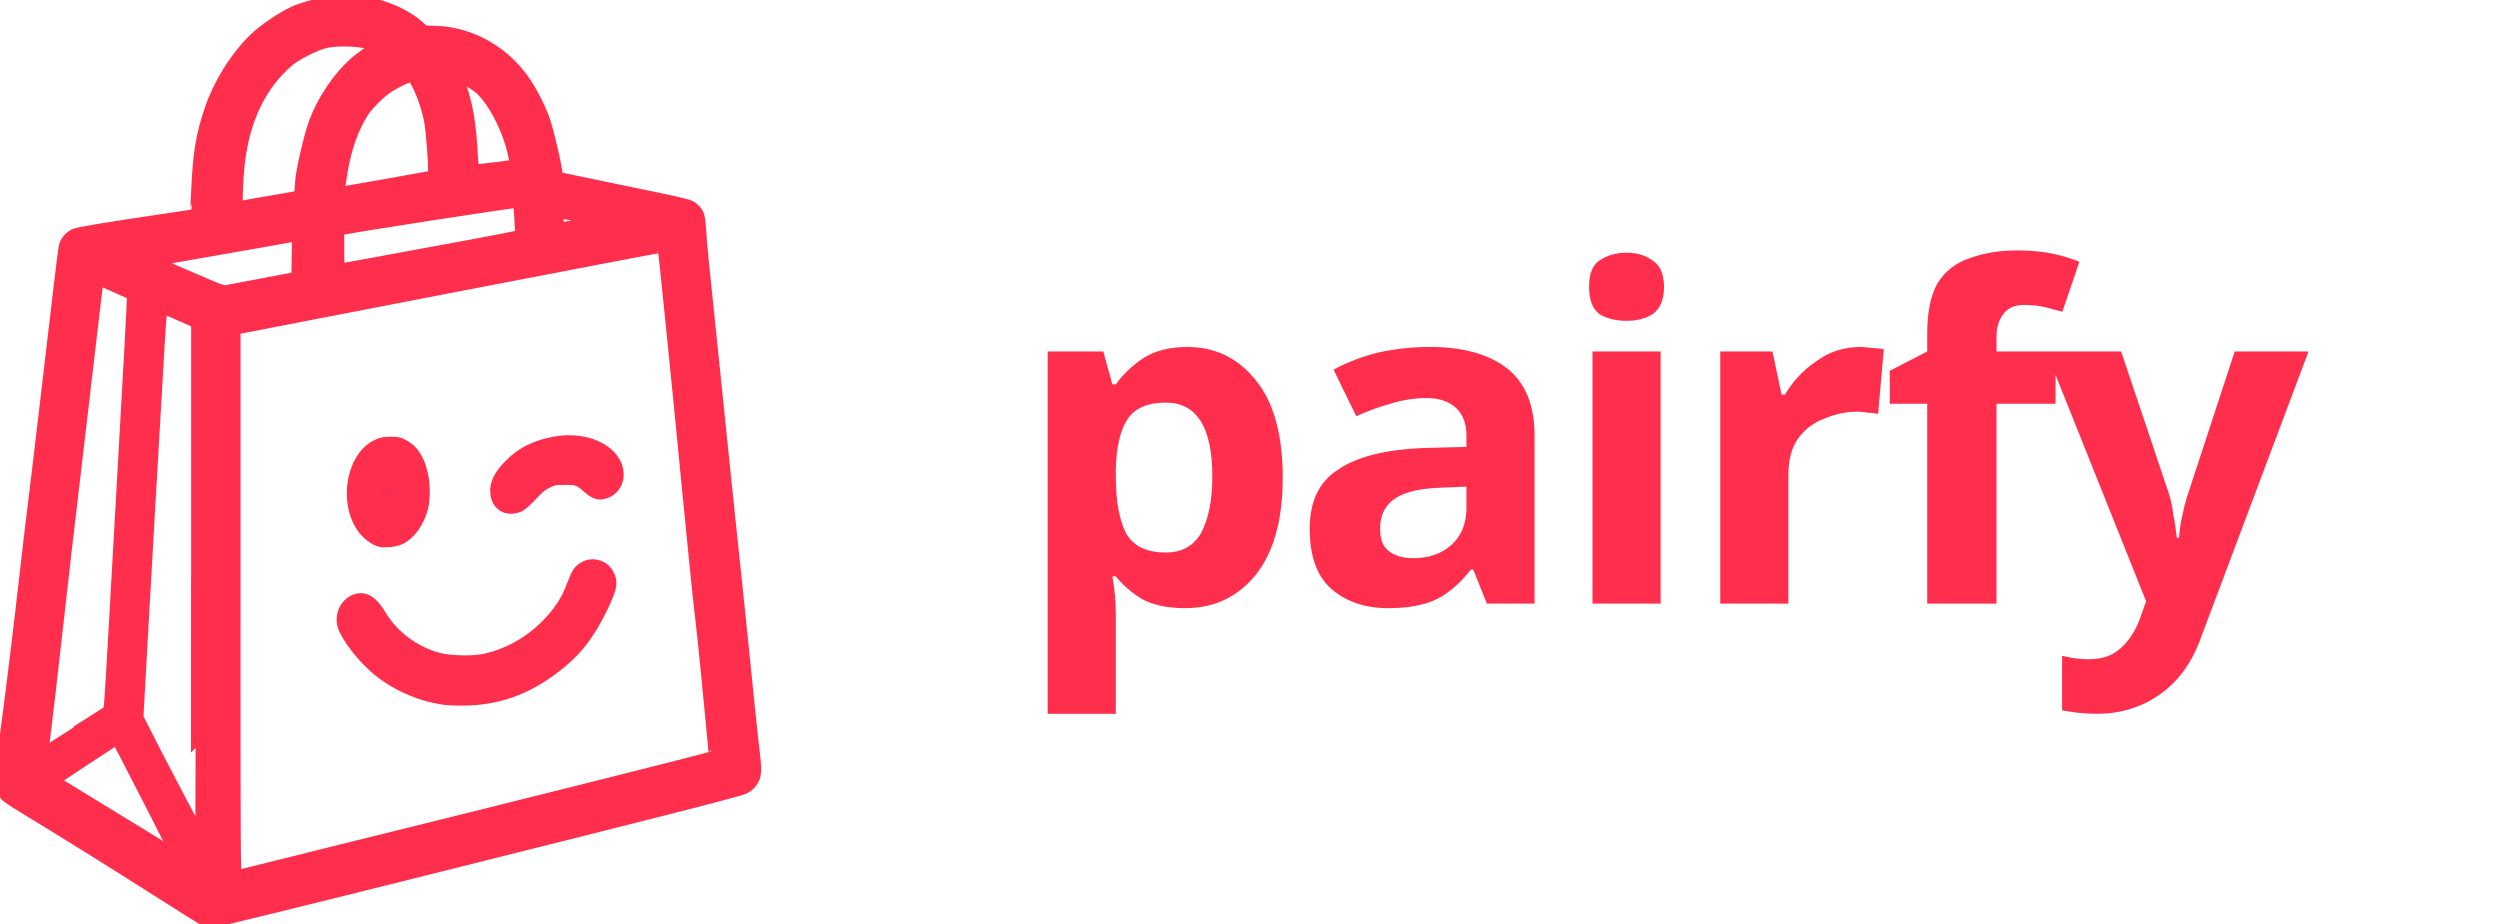
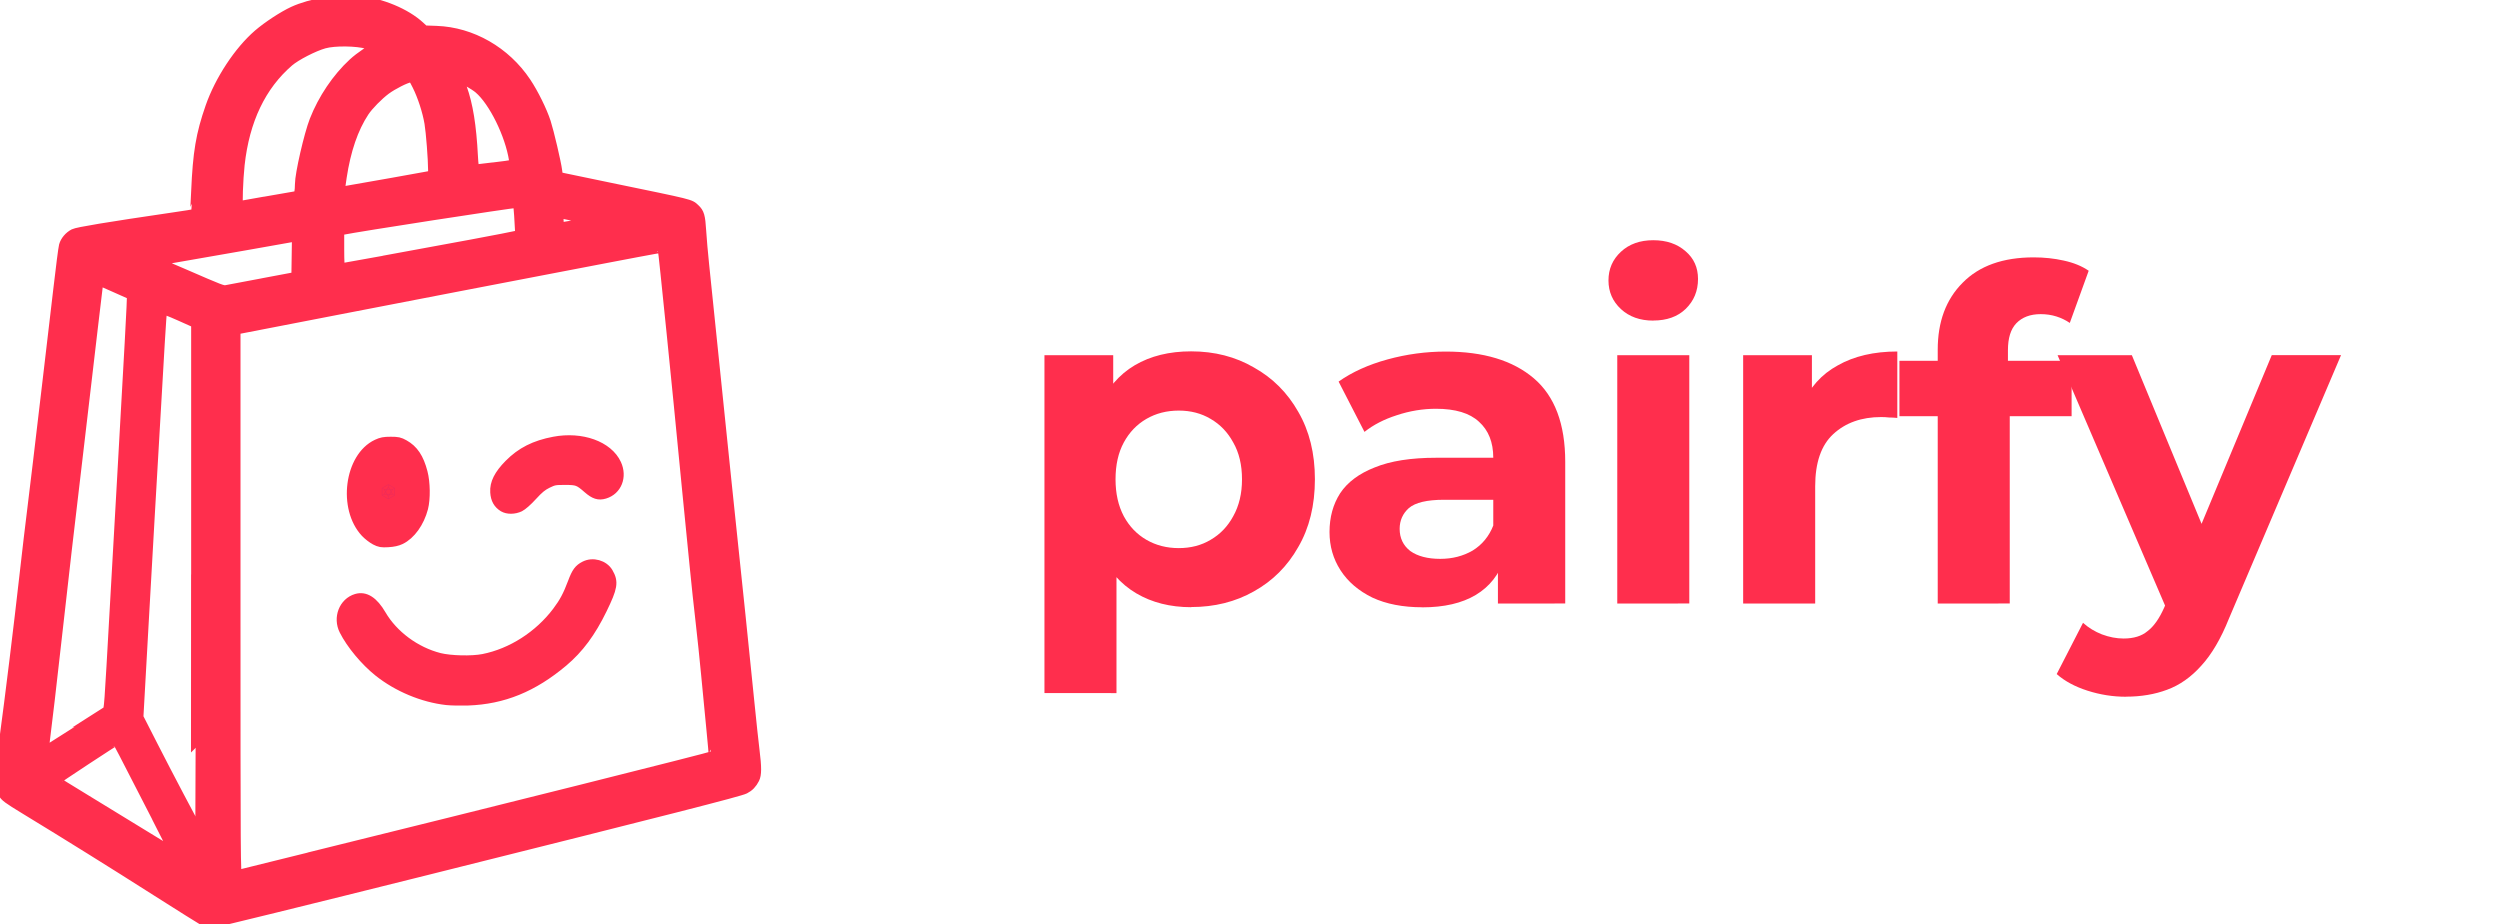
<svg xmlns="http://www.w3.org/2000/svg" width="130" height="48" viewBox="0 0 34.396 12.7" version="1.1" id="svg5">
  <defs id="defs2" />
  <g id="layer1">
    <g id="g11307">
      <g id="g847">
        <path style="fill:#000000;fill-opacity:0.03;stroke:#2563eb;stroke-width:0.079;stroke-miterlimit:4;stroke-dasharray:none;stroke-opacity:0" d="m 5.314,6.98 c -0.002,-5.961e-4 -0.007,-0.004 -0.04,-0.023 -0.015,-0.008 -0.033,-0.019 -0.041,-0.024 -0.008,-0.005 -0.018,-0.011 -0.023,-0.013 -0.004,-0.002 -0.019,-0.011 -0.034,-0.019 -0.014,-0.008 -0.03,-0.017 -0.036,-0.021 -0.012,-0.007 -0.022,-0.013 -0.037,-0.021 -0.006,-0.003 -0.011,-0.006 -0.012,-0.007 -7.948e-4,-7.949e-4 -0.002,-0.003 -0.003,-0.004 l -0.001,-0.003 1.471e-4,-0.128 1.491e-4,-0.128 0.002,-0.003 c 0.002,-0.003 0.003,-0.004 0.009,-0.007 0.004,-0.002 0.011,-0.006 0.017,-0.01 0.014,-0.008 0.027,-0.016 0.035,-0.02 0.003,-0.002 0.009,-0.005 0.013,-0.007 0.004,-0.002 0.019,-0.011 0.034,-0.02 0.015,-0.009 0.031,-0.018 0.037,-0.021 0.005,-0.003 0.013,-0.008 0.018,-0.011 0.005,-0.003 0.013,-0.008 0.019,-0.011 0.006,-0.003 0.018,-0.01 0.027,-0.016 l 0.017,-0.01 h 0.004 c 0.004,0 0.004,0 0.016,0.007 0.007,0.004 0.015,0.009 0.019,0.011 0.004,0.002 0.018,0.01 0.032,0.018 0.014,0.008 0.028,0.016 0.031,0.018 0.003,0.002 0.013,0.007 0.02,0.012 0.008,0.005 0.016,0.009 0.019,0.011 0.005,0.003 0.029,0.017 0.033,0.019 0.001,5.962e-4 0.007,0.004 0.013,0.008 0.006,0.004 0.012,0.007 0.013,0.008 0.015,0.008 0.03,0.017 0.031,0.018 7.949e-4,5.96e-4 0.002,0.002 0.003,0.004 l 0.001,0.003 -6e-6,0.127 -6.1e-6,0.127 -0.001,0.003 c -0.002,0.004 -0.004,0.006 -0.013,0.011 -0.011,0.006 -0.024,0.013 -0.028,0.016 -0.002,0.001 -0.014,0.008 -0.025,0.015 -0.03,0.017 -0.062,0.036 -0.069,0.039 -0.003,0.002 -0.013,0.008 -0.023,0.014 -0.01,0.006 -0.021,0.012 -0.024,0.014 -0.003,0.002 -0.011,0.006 -0.017,0.01 -0.006,0.004 -0.015,0.008 -0.018,0.011 -0.007,0.004 -0.007,0.004 -0.011,0.004 -0.002,8.55e-5 -0.005,-7.95e-5 -0.005,-3.975e-4 z m -0.004,-0.055 V 6.895 l -0.008,-0.013 c -0.004,-0.007 -0.01,-0.016 -0.012,-0.02 -0.002,-0.004 -0.009,-0.016 -0.015,-0.026 L 5.264,6.817 h -0.051 -0.051 l -0.016,0.01 c -0.009,0.005 -0.019,0.011 -0.022,0.013 l -0.006,0.003 0.006,0.003 c 0.008,0.005 0.034,0.02 0.047,0.027 0.006,0.003 0.022,0.013 0.035,0.02 0.027,0.016 0.027,0.016 0.053,0.03 0.01,0.006 0.025,0.015 0.035,0.02 0.009,0.005 0.017,0.01 0.017,0.01 1.987e-4,5.9e-6 3.976e-4,-0.013 3.976e-4,-0.029 z m 0.028,0.022 c 0.024,-0.014 0.035,-0.02 0.042,-0.024 0.004,-0.002 0.007,-0.004 0.007,-0.004 1.35e-4,0 0.001,-5.962e-4 0.002,-0.001 0.001,-7.949e-4 0.013,-0.007 0.025,-0.015 0.023,-0.013 0.056,-0.032 0.063,-0.036 0.002,-0.001 0.01,-0.006 0.017,-0.01 0.019,-0.011 0.023,-0.013 0.023,-0.014 -2e-6,-1.59e-4 -0.002,-0.002 -0.005,-0.003 -0.003,-0.002 -0.009,-0.005 -0.014,-0.008 -0.005,-0.003 -0.012,-0.007 -0.017,-0.01 l -0.009,-0.005 -0.051,9.8e-6 -0.051,1.2e-5 -0.003,0.006 c -0.002,0.003 -0.007,0.013 -0.013,0.022 -0.005,0.009 -0.013,0.022 -0.017,0.029 -0.004,0.007 -0.009,0.015 -0.011,0.018 l -0.003,0.005 -5.9e-6,0.029 c -4e-6,0.016 1.213e-4,0.029 1.987e-4,0.029 1.55e-4,0 0.006,-0.003 0.012,-0.007 z m -0.011,-0.097 c 0.005,-0.008 0.011,-0.019 0.014,-0.024 l 0.005,-0.009 -0.028,-1.491e-4 c -0.016,-8.14e-5 -0.028,-4.76e-5 -0.028,7.56e-5 -1.253e-4,1.251e-4 0.004,0.007 0.009,0.016 0.005,0.009 0.011,0.02 0.014,0.024 0.003,0.005 0.005,0.008 0.005,0.008 1.987e-4,-1.986e-4 0.004,-0.007 0.009,-0.015 z M 5.111,6.827 c 0.001,-9.937e-4 0.005,-0.003 0.007,-0.004 0.002,-0.001 0.005,-0.003 0.006,-0.003 7.949e-4,-3.976e-4 0.007,-0.004 0.014,-0.008 0.007,-0.004 0.014,-0.008 0.016,-0.009 l 0.004,-0.002 0.009,-0.015 c 0.016,-0.028 0.04,-0.068 0.04,-0.068 0,-1.032e-4 -0.001,-0.002 -0.003,-0.004 -0.003,-0.005 -0.013,-0.022 -0.021,-0.035 -0.003,-0.005 -0.008,-0.013 -0.011,-0.018 -0.003,-0.004 -0.005,-0.009 -0.005,-0.009 -3.974e-4,-5.962e-4 -0.003,-0.004 -0.005,-0.008 l -0.004,-0.007 -0.014,-0.008 c -0.014,-0.008 -0.024,-0.014 -0.031,-0.018 l -0.004,-0.002 v 0.111 c 0,0.061 1.708e-4,0.111 3.974e-4,0.111 1.987e-4,0 0.002,-7.951e-4 0.003,-0.002 z M 5.528,6.717 V 6.606 L 5.527,6.607 c -0.003,0.002 -0.032,0.019 -0.041,0.024 -0.004,0.002 -0.007,0.004 -0.007,0.004 -8.75e-5,1.848e-4 -0.002,0.004 -0.005,0.008 -0.002,0.004 -0.009,0.016 -0.015,0.026 -0.006,0.01 -0.012,0.02 -0.013,0.022 -0.003,0.005 -0.01,0.017 -0.011,0.019 -7.951e-4,0.001 -0.002,0.003 -0.003,0.005 -0.001,0.002 -0.001,0.003 -7.95e-4,0.003 3.974e-4,5.962e-4 0.003,0.004 0.005,0.008 0.027,0.047 0.042,0.072 0.043,0.073 5.962e-4,5.961e-4 0.006,0.004 0.012,0.008 0.006,0.004 0.017,0.01 0.024,0.014 0.007,0.004 0.013,0.007 0.013,0.007 1.986e-4,6e-6 3.974e-4,-0.05 3.974e-4,-0.111 z m -0.279,0.075 c -5.962e-4,-9.936e-4 -0.005,-0.009 -0.01,-0.017 -0.005,-0.008 -0.011,-0.02 -0.014,-0.025 -0.003,-0.005 -0.006,-0.01 -0.006,-0.01 0,-0.002 -0.002,5.961e-4 -0.008,0.012 -0.004,0.007 -0.01,0.018 -0.014,0.024 -0.004,0.006 -0.008,0.013 -0.009,0.015 l -0.002,0.003 h 0.032 0.032 z m 0.114,-0.005 c 0.008,-0.013 0.024,-0.041 0.032,-0.055 l 0.008,-0.015 -0.007,-0.012 c -0.004,-0.007 -0.01,-0.016 -0.013,-0.022 -0.003,-0.005 -0.009,-0.015 -0.012,-0.021 -0.004,-0.006 -0.008,-0.014 -0.01,-0.017 l -0.003,-0.005 -0.041,-7.9e-6 -0.041,-5.9e-6 -0.002,0.003 c -0.002,0.003 -0.016,0.027 -0.034,0.058 l -0.009,0.016 9.938e-4,0.002 c 0.004,0.007 0.016,0.027 0.025,0.043 0.003,0.005 0.009,0.015 0.012,0.021 l 0.007,0.011 0.041,-1.469e-4 0.041,-1.492e-4 0.004,-0.007 z m 0.085,0.006 c 0,-1.987e-4 -0.003,-0.005 -0.006,-0.011 -0.003,-0.006 -0.01,-0.018 -0.015,-0.027 -0.005,-0.009 -0.01,-0.017 -0.01,-0.017 -1.588e-4,-4e-6 -0.003,0.005 -0.007,0.012 -0.004,0.007 -0.008,0.014 -0.01,0.017 -0.006,0.01 -0.015,0.025 -0.015,0.026 -1.075e-4,1.987e-4 0.014,3.974e-4 0.031,3.974e-4 0.017,0 0.031,-1.945e-4 0.031,-3.974e-4 z M 5.235,6.669 c 0.009,-0.015 0.016,-0.027 0.016,-0.027 0,-1.43e-4 -0.014,-1.987e-4 -0.032,-1.987e-4 -0.018,0 -0.032,1.094e-4 -0.032,1.987e-4 0,1.332e-4 0.002,0.003 0.004,0.006 0.002,0.003 0.005,0.009 0.007,0.012 0.003,0.005 0.011,0.019 0.016,0.027 0.001,0.003 0.003,0.006 0.004,0.007 7.949e-4,0.001 0.002,0.002 0.002,0.002 1.987e-4,-1.987e-4 0.007,-0.013 0.016,-0.027 z m 0.186,0.022 c 0.002,-0.003 0.006,-0.01 0.009,-0.016 0.003,-0.006 0.009,-0.016 0.013,-0.022 0.004,-0.006 0.007,-0.012 0.007,-0.012 0,-1.152e-4 -0.014,-1.987e-4 -0.032,-1.987e-4 h -0.032 l 0.007,0.012 c 0.004,0.007 0.008,0.013 0.009,0.015 9.937e-4,0.002 0.005,0.008 0.008,0.014 0.004,0.006 0.007,0.012 0.007,0.013 3.975e-4,7.95e-4 7.949e-4,0.001 9.936e-4,0.001 1.989e-4,1.9e-6 0.002,-0.002 0.004,-0.005 z M 5.264,6.617 c 0.001,-0.002 0.02,-0.034 0.036,-0.062 l 0.01,-0.017 v -0.029 c 0,-0.02 -1.887e-4,-0.029 -5.962e-4,-0.029 -3.974e-4,0 -0.003,0.002 -0.007,0.004 -0.003,0.002 -0.007,0.004 -0.009,0.005 -0.001,7.949e-4 -0.006,0.004 -0.011,0.007 -0.008,0.004 -0.024,0.014 -0.029,0.017 -0.001,5.962e-4 -0.006,0.003 -0.01,0.006 -0.005,0.003 -0.013,0.007 -0.018,0.01 -0.005,0.003 -0.016,0.01 -0.025,0.015 -0.009,0.005 -0.025,0.014 -0.036,0.021 -0.018,0.01 -0.025,0.014 -0.042,0.024 -0.003,0.001 -0.005,0.003 -0.005,0.003 -1.073e-4,3.974e-4 0.001,0.001 0.003,0.002 0.002,7.949e-4 0.004,0.002 0.006,0.003 0.028,0.017 0.035,0.021 0.035,0.021 3.974e-4,3.975e-4 0.021,5.963e-4 0.051,5.963e-4 h 0.05 z m 0.083,0.002 c 0,-3.974e-4 -0.002,-0.004 -0.009,-0.015 -0.007,-0.012 -0.009,-0.016 -0.014,-0.025 -0.003,-0.005 -0.005,-0.009 -0.006,-0.009 -7.951e-4,-7.95e-4 -5.962e-4,-7.95e-4 -0.008,0.011 -0.003,0.006 -0.019,0.034 -0.02,0.035 -5.963e-4,9.936e-4 -9.937e-4,0.002 -9.937e-4,0.002 -1.8e-6,1.988e-4 0.013,3.974e-4 0.029,3.974e-4 0.016,0 0.029,-1.37e-4 0.029,-3.974e-4 z m 0.133,-0.004 c 0.004,-0.002 0.008,-0.005 0.01,-0.006 0.002,-9.935e-4 0.009,-0.005 0.017,-0.01 l 0.013,-0.008 -0.014,-0.008 c -0.008,-0.004 -0.015,-0.009 -0.017,-0.01 -0.003,-0.002 -0.014,-0.008 -0.071,-0.041 -0.008,-0.005 -0.016,-0.01 -0.019,-0.011 -0.002,-0.001 -0.004,-0.002 -0.004,-0.002 -1.31e-4,0 -0.004,-0.002 -0.008,-0.005 -0.004,-0.002 -0.012,-0.007 -0.017,-0.01 -0.005,-0.003 -0.012,-0.007 -0.014,-0.008 -0.01,-0.006 -0.028,-0.016 -0.028,-0.016 -1.77e-4,0 -3.975e-4,0.013 -3.975e-4,0.029 l 6e-6,0.029 0.007,0.012 c 0.004,0.006 0.01,0.017 0.014,0.023 0.004,0.006 0.009,0.016 0.013,0.022 0.003,0.006 0.007,0.012 0.009,0.015 0.001,0.002 0.003,0.005 0.004,0.006 l 0.001,0.002 h 0.05 0.05 l 0.007,-0.004 z" id="path1011" />
        <g id="g1591" transform="scale(0.9999715)" style="fill:#ff2e4d;fill-opacity:1;stroke:#ff2e4d;stroke-width:0.132;stroke-linecap:round;stroke-linejoin:round;stroke-miterlimit:4;stroke-dasharray:none;stroke-opacity:1;paint-order:stroke markers fill">
          <path style="fill:#ff2e4d;fill-opacity:1;stroke:#ff2e4d;stroke-width:0.132;stroke-linecap:round;stroke-linejoin:round;stroke-miterlimit:4;stroke-dasharray:none;stroke-opacity:1;paint-order:stroke markers fill" d="m 2.807,12.675 c -0.027,-0.014 -0.325,-0.202 -0.664,-0.417 -0.592,-0.377 -1.221,-0.769 -1.798,-1.12 -0.241,-0.147 -0.277,-0.173 -0.307,-0.228 -0.056,-0.102 -0.054,-0.201 0.018,-0.729 0.08,-0.591 0.199,-1.561 0.281,-2.292 0.035,-0.31 0.079,-0.685 0.098,-0.832 0.019,-0.148 0.057,-0.46 0.084,-0.695 0.027,-0.235 0.087,-0.742 0.133,-1.126 0.046,-0.385 0.112,-0.948 0.147,-1.252 0.035,-0.304 0.07,-0.576 0.078,-0.604 0.018,-0.066 0.073,-0.131 0.139,-0.165 0.049,-0.025 0.465,-0.094 1.358,-0.225 0.165,-0.024 0.303,-0.046 0.305,-0.048 0.002,-0.002 0.01,-0.14 0.017,-0.306 0.023,-0.538 0.065,-0.789 0.196,-1.164 0.13,-0.372 0.393,-0.771 0.659,-1.001 0.13,-0.112 0.344,-0.252 0.482,-0.316 0.243,-0.112 0.63,-0.176 0.897,-0.148 0.316,0.033 0.654,0.174 0.848,0.353 l 0.061,0.056 0.166,0.006 c 0.485,0.017 0.952,0.284 1.235,0.708 0.103,0.154 0.221,0.393 0.273,0.553 0.043,0.134 0.142,0.555 0.156,0.667 l 0.01,0.08 0.072,0.016 c 0.04,0.009 0.327,0.069 0.639,0.133 1.153,0.238 1.099,0.224 1.173,0.292 0.061,0.056 0.075,0.103 0.087,0.302 0.006,0.104 0.025,0.316 0.041,0.47 0.016,0.154 0.051,0.494 0.078,0.756 0.027,0.262 0.077,0.746 0.111,1.077 0.034,0.331 0.088,0.85 0.119,1.154 0.031,0.304 0.076,0.726 0.098,0.937 0.044,0.408 0.134,1.28 0.216,2.092 0.027,0.269 0.059,0.567 0.071,0.662 0.03,0.24 0.029,0.336 -4.76e-4,0.395 -0.034,0.067 -0.075,0.11 -0.136,0.141 -0.071,0.036 -1.013,0.277 -4.402,1.124 -1.588,0.397 -2.91,0.722 -2.939,0.722 -0.028,0 -0.073,-0.011 -0.1,-0.025 z m 1.449,-0.883 c 2.529,-0.624 5.543,-1.379 5.56,-1.394 0.003,-0.002 -0.011,-0.167 -0.031,-0.366 -0.02,-0.199 -0.052,-0.534 -0.072,-0.746 -0.02,-0.212 -0.054,-0.539 -0.076,-0.728 -0.022,-0.189 -0.06,-0.538 -0.083,-0.777 -0.023,-0.239 -0.071,-0.72 -0.106,-1.07 -0.035,-0.35 -0.085,-0.866 -0.112,-1.147 -0.027,-0.281 -0.071,-0.722 -0.098,-0.979 -0.027,-0.258 -0.065,-0.626 -0.084,-0.818 -0.019,-0.192 -0.038,-0.352 -0.041,-0.355 -0.003,-0.003 -0.159,0.024 -0.346,0.06 -0.187,0.036 -0.371,0.071 -0.41,0.078 -0.038,0.007 -0.397,0.076 -0.798,0.153 -0.4,0.077 -0.957,0.184 -1.238,0.238 -0.281,0.054 -1.088,0.21 -1.794,0.347 l -1.284,0.249 -1e-5,3.754 c -9e-6,3.569 0.001,3.754 0.024,3.747 0.013,-0.004 0.459,-0.114 0.99,-0.245 z m 1.889,-2.157 c -0.328,-0.037 -0.675,-0.182 -0.938,-0.392 -0.183,-0.146 -0.377,-0.378 -0.473,-0.569 -0.088,-0.174 -0.006,-0.386 0.17,-0.438 0.121,-0.036 0.235,0.038 0.342,0.221 0.165,0.283 0.471,0.509 0.801,0.593 0.152,0.038 0.445,0.045 0.602,0.014 0.39,-0.077 0.766,-0.318 1.016,-0.65 0.096,-0.128 0.146,-0.221 0.214,-0.402 0.052,-0.139 0.085,-0.184 0.165,-0.225 0.112,-0.058 0.264,-0.015 0.325,0.09 0.076,0.131 0.064,0.204 -0.083,0.506 -0.154,0.317 -0.32,0.541 -0.537,0.724 -0.416,0.35 -0.826,0.517 -1.311,0.534 -0.099,0.003 -0.231,5.5e-4 -0.292,-0.006 z m -0.982,-2.203 c -0.04,-0.02 -0.1,-0.067 -0.135,-0.104 -0.314,-0.336 -0.223,-1.038 0.158,-1.217 0.063,-0.029 0.098,-0.036 0.189,-0.036 0.098,-1e-5 0.121,0.005 0.186,0.041 0.128,0.071 0.204,0.184 0.256,0.383 0.037,0.14 0.04,0.365 0.007,0.492 -0.052,0.199 -0.173,0.367 -0.312,0.434 -0.046,0.022 -0.102,0.034 -0.173,0.038 -0.092,0.005 -0.114,0.001 -0.177,-0.031 z m 1.763,-0.454 c -0.073,-0.045 -0.109,-0.108 -0.115,-0.206 -0.008,-0.123 0.051,-0.241 0.193,-0.385 0.166,-0.168 0.354,-0.263 0.619,-0.313 0.38,-0.072 0.745,0.06 0.86,0.31 0.08,0.175 0.007,0.361 -0.163,0.412 -0.083,0.025 -0.141,0.006 -0.231,-0.072 -0.126,-0.11 -0.147,-0.118 -0.316,-0.118 -0.138,-1.8e-4 -0.153,0.003 -0.24,0.045 -0.073,0.036 -0.118,0.073 -0.207,0.17 -0.068,0.075 -0.138,0.136 -0.174,0.154 -0.075,0.036 -0.17,0.037 -0.227,0.002 z m -4.771,4.27 c -0.481,-0.938 -0.544,-1.059 -0.552,-1.06 -0.011,-0.001 -0.838,0.543 -0.838,0.552 2.22e-4,0.004 0.191,0.122 0.423,0.263 0.233,0.141 0.599,0.365 0.814,0.498 0.215,0.133 0.394,0.241 0.397,0.238 0.003,-0.002 -0.107,-0.223 -0.245,-0.491 z m 0.541,-3.339 v -3.461 l -0.226,-0.101 c -0.137,-0.061 -0.229,-0.096 -0.235,-0.087 -0.005,0.008 -0.02,0.214 -0.034,0.459 -0.023,0.417 -0.106,1.844 -0.135,2.327 -0.007,0.119 -0.046,0.803 -0.086,1.52 l -0.073,1.303 0.199,0.39 c 0.199,0.391 0.579,1.111 0.585,1.111 0.002,10e-6 0.004,-1.557 0.004,-3.461 z m -1.667,2.156 c 0.232,-0.148 0.431,-0.276 0.444,-0.283 0.025,-0.016 0.025,-0.016 0.104,-1.427 0.024,-0.423 0.068,-1.204 0.098,-1.735 0.095,-1.664 0.143,-2.555 0.138,-2.559 -0.003,-0.002 -0.106,-0.048 -0.229,-0.103 l -0.224,-0.099 -0.01,0.065 c -0.005,0.036 -0.035,0.288 -0.067,0.562 -0.031,0.273 -0.101,0.865 -0.154,1.315 -0.144,1.211 -0.286,2.437 -0.357,3.085 -0.05,0.456 -0.12,1.052 -0.165,1.41 -0.003,0.021 -0.004,0.038 -0.002,0.038 0.002,0 0.192,-0.121 0.424,-0.269 z m 2.584,-6.171 0.462,-0.087 0.004,-0.278 0.004,-0.278 -0.032,0.008 c -0.017,0.004 -0.328,0.059 -0.689,0.122 -1.022,0.177 -1.2,0.209 -1.207,0.216 -0.004,0.004 0.009,0.013 0.029,0.02 0.019,0.007 0.173,0.073 0.341,0.146 0.517,0.225 0.54,0.233 0.586,0.226 0.023,-0.004 0.25,-0.047 0.504,-0.095 z m 1.668,-0.311 c 0.839,-0.152 1.765,-0.325 1.824,-0.342 l 0.05,-0.014 -0.005,-0.087 c -0.015,-0.288 -0.022,-0.346 -0.037,-0.346 -0.074,0 -2.208,0.33 -2.405,0.372 l -0.038,0.008 v 0.258 c 0,0.158 0.005,0.258 0.014,0.258 0.007,0 0.277,-0.048 0.598,-0.106 z m 2.674,-0.496 c 0.133,-0.023 0.247,-0.042 0.252,-0.043 0.005,-4.3e-4 -0.095,-0.023 -0.222,-0.05 -0.127,-0.027 -0.249,-0.053 -0.272,-0.057 -0.038,-0.008 -0.04,-0.006 -0.032,0.025 0.005,0.018 0.009,0.064 0.009,0.1 1.38e-4,0.036 0.005,0.066 0.011,0.066 0.006,-1e-5 0.12,-0.019 0.253,-0.042 z m -4.321,-0.314 c 0.188,-0.034 0.372,-0.066 0.408,-0.071 0.058,-0.009 0.066,-0.014 0.073,-0.052 0.005,-0.023 0.009,-0.075 0.009,-0.116 0,-0.14 0.124,-0.681 0.201,-0.878 0.116,-0.296 0.31,-0.584 0.532,-0.789 0.094,-0.087 0.264,-0.201 0.3,-0.201 0.009,0 0.017,-0.006 0.017,-0.013 0,-0.007 -0.052,-0.027 -0.115,-0.045 -0.152,-0.043 -0.456,-0.047 -0.598,-0.007 -0.144,0.04 -0.388,0.166 -0.485,0.249 -0.383,0.33 -0.609,0.805 -0.676,1.416 -0.022,0.205 -0.035,0.568 -0.02,0.568 0.007,0 0.167,-0.028 0.355,-0.062 z m 1.245,-0.17 c 0.073,-0.012 0.306,-0.053 0.518,-0.091 0.212,-0.038 0.424,-0.076 0.472,-0.085 l 0.087,-0.016 v -0.072 c 0,-0.143 -0.029,-0.522 -0.05,-0.645 -0.027,-0.162 -0.095,-0.371 -0.167,-0.515 -0.054,-0.108 -0.06,-0.114 -0.099,-0.11 -0.055,0.006 -0.237,0.098 -0.33,0.167 -0.101,0.075 -0.239,0.215 -0.297,0.303 -0.15,0.227 -0.253,0.528 -0.309,0.9 -0.029,0.194 -0.029,0.202 0.01,0.193 0.017,-0.004 0.091,-0.017 0.164,-0.029 z m 1.9,-0.301 c 0.318,-0.039 0.3,-0.033 0.29,-0.103 -0.054,-0.347 -0.278,-0.803 -0.482,-0.977 -0.058,-0.05 -0.235,-0.151 -0.264,-0.151 -0.008,0 0.007,0.06 0.034,0.134 0.085,0.238 0.131,0.522 0.153,0.947 0.005,0.1 0.015,0.178 0.023,0.178 0.007,0 0.118,-0.013 0.247,-0.029 z" id="path881" />
          <path style="fill:#ff2e4d;fill-opacity:1;stroke:#ff2e4d;stroke-width:0.132;stroke-linecap:round;stroke-linejoin:round;stroke-miterlimit:4;stroke-dasharray:none;stroke-opacity:1;paint-order:stroke markers fill" d="m 5.348,7.024 c -0.002,-5.999e-4 -0.007,-0.004 -0.04,-0.023 -0.015,-0.008 -0.033,-0.019 -0.042,-0.024 -0.008,-0.005 -0.019,-0.011 -0.023,-0.013 -0.004,-0.003 -0.02,-0.011 -0.034,-0.019 -0.014,-0.008 -0.031,-0.018 -0.036,-0.021 -0.012,-0.007 -0.022,-0.013 -0.037,-0.021 -0.006,-0.003 -0.011,-0.006 -0.012,-0.007 -7.998e-4,-7.999e-4 -0.002,-0.003 -0.003,-0.004 l -0.001,-0.003 1.48e-4,-0.128 1.5e-4,-0.128 0.002,-0.003 c 0.002,-0.003 0.003,-0.004 0.009,-0.007 0.004,-0.002 0.011,-0.007 0.017,-0.01 0.014,-0.008 0.027,-0.016 0.035,-0.02 0.003,-0.002 0.009,-0.005 0.013,-0.007 0.004,-0.002 0.019,-0.011 0.034,-0.02 0.015,-0.009 0.032,-0.018 0.037,-0.021 0.005,-0.003 0.013,-0.008 0.018,-0.011 0.005,-0.003 0.014,-0.008 0.019,-0.011 0.006,-0.003 0.018,-0.011 0.028,-0.016 l 0.017,-0.01 h 0.004 c 0.004,0 0.004,0 0.016,0.007 0.007,0.004 0.015,0.009 0.019,0.011 0.004,0.002 0.018,0.011 0.032,0.019 0.014,0.008 0.028,0.016 0.031,0.018 0.003,0.002 0.013,0.007 0.021,0.012 0.008,0.005 0.017,0.01 0.019,0.011 0.005,0.003 0.029,0.017 0.033,0.019 0.001,6e-4 0.007,0.004 0.013,0.008 0.006,0.004 0.012,0.007 0.013,0.008 0.015,0.009 0.03,0.017 0.031,0.018 8e-4,5.998e-4 0.002,0.003 0.003,0.004 l 0.001,0.003 -6e-6,0.127 -6.2e-6,0.127 -0.001,0.003 c -0.002,0.004 -0.004,0.006 -0.013,0.011 -0.011,0.006 -0.024,0.013 -0.029,0.016 -0.002,0.001 -0.014,0.008 -0.025,0.015 -0.03,0.017 -0.063,0.036 -0.069,0.04 -0.003,0.002 -0.013,0.008 -0.023,0.014 -0.01,0.006 -0.021,0.012 -0.024,0.014 -0.003,0.002 -0.011,0.006 -0.017,0.01 -0.006,0.004 -0.015,0.009 -0.019,0.011 -0.007,0.004 -0.007,0.004 -0.011,0.004 -0.002,8.6e-5 -0.005,-8e-5 -0.005,-4e-4 z m -0.004,-0.055 v -0.029 l -0.008,-0.013 c -0.004,-0.007 -0.01,-0.016 -0.012,-0.02 -0.002,-0.004 -0.009,-0.016 -0.015,-0.026 l -0.011,-0.019 h -0.051 -0.051 l -0.017,0.01 c -0.009,0.005 -0.019,0.011 -0.023,0.013 l -0.006,0.003 0.006,0.003 c 0.008,0.005 0.034,0.02 0.047,0.027 0.006,0.003 0.022,0.013 0.036,0.021 0.027,0.016 0.028,0.016 0.053,0.031 0.01,0.006 0.025,0.015 0.035,0.02 0.009,0.005 0.017,0.01 0.018,0.01 2e-4,6e-6 4.001e-4,-0.013 4.001e-4,-0.029 z m 0.029,0.023 c 0.024,-0.014 0.035,-0.02 0.042,-0.024 0.004,-0.002 0.007,-0.004 0.007,-0.004 1.359e-4,0 0.001,-6e-4 0.002,-0.001 0.001,-7.999e-4 0.013,-0.007 0.025,-0.015 0.023,-0.013 0.056,-0.033 0.063,-0.037 0.002,-0.001 0.01,-0.006 0.017,-0.01 0.019,-0.011 0.023,-0.014 0.023,-0.014 -2e-6,-1.6e-4 -0.002,-0.002 -0.005,-0.003 -0.003,-0.002 -0.009,-0.005 -0.014,-0.008 -0.005,-0.003 -0.012,-0.007 -0.017,-0.01 l -0.009,-0.005 -0.051,9.8e-6 -0.051,1.21e-5 -0.003,0.006 c -0.002,0.003 -0.008,0.013 -0.013,0.022 -0.005,0.009 -0.013,0.022 -0.017,0.029 -0.004,0.007 -0.009,0.015 -0.011,0.018 l -0.003,0.005 -6e-6,0.029 c -4e-6,0.016 1.221e-4,0.029 2e-4,0.029 1.56e-4,0 0.006,-0.003 0.012,-0.007 z m -0.011,-0.098 c 0.005,-0.008 0.011,-0.019 0.014,-0.024 l 0.005,-0.009 -0.028,-1.5e-4 c -0.016,-8.19e-5 -0.029,-4.79e-5 -0.029,7.61e-5 -1.261e-4,1.259e-4 0.004,0.007 0.009,0.016 0.005,0.009 0.011,0.02 0.014,0.024 0.003,0.005 0.005,0.008 0.005,0.008 1.999e-4,-1.999e-4 0.004,-0.007 0.009,-0.016 z m -0.217,-0.023 c 0.001,-9.999e-4 0.005,-0.003 0.007,-0.004 0.002,-0.001 0.005,-0.003 0.006,-0.003 7.999e-4,-4.001e-4 0.007,-0.004 0.014,-0.008 0.007,-0.004 0.014,-0.008 0.016,-0.009 l 0.004,-0.002 0.009,-0.015 c 0.017,-0.028 0.04,-0.068 0.04,-0.069 0,-1.039e-4 -0.001,-0.002 -0.003,-0.004 -0.003,-0.005 -0.013,-0.022 -0.021,-0.036 -0.003,-0.005 -0.008,-0.014 -0.011,-0.018 -0.003,-0.004 -0.005,-0.009 -0.005,-0.009 -3.999e-4,-5.999e-4 -0.003,-0.004 -0.005,-0.008 l -0.004,-0.007 -0.014,-0.008 c -0.015,-0.008 -0.024,-0.014 -0.031,-0.018 l -0.004,-0.002 v 0.112 c 0,0.062 1.718e-4,0.112 3.999e-4,0.112 1.999e-4,0 0.002,-8.001e-4 0.003,-0.002 z M 5.563,6.76 V 6.648 l -0.001,9.999e-4 c -0.003,0.002 -0.032,0.019 -0.041,0.024 -0.004,0.002 -0.007,0.004 -0.007,0.004 -8.8e-5,1.86e-4 -0.002,0.004 -0.005,0.008 -0.002,0.004 -0.009,0.016 -0.015,0.027 -0.006,0.01 -0.012,0.02 -0.013,0.022 -0.003,0.005 -0.01,0.017 -0.011,0.019 -8.001e-4,0.001 -0.002,0.003 -0.003,0.005 -0.001,0.002 -0.001,0.003 -8e-4,0.003 3.999e-4,5.999e-4 0.003,0.004 0.005,0.008 0.028,0.048 0.042,0.073 0.043,0.074 6e-4,5.999e-4 0.006,0.004 0.012,0.008 0.006,0.004 0.017,0.01 0.024,0.014 0.007,0.004 0.013,0.007 0.013,0.007 1.999e-4,6e-6 3.999e-4,-0.05 3.999e-4,-0.112 z m -0.28,0.076 c -6e-4,-9.999e-4 -0.005,-0.009 -0.01,-0.017 -0.005,-0.008 -0.011,-0.02 -0.015,-0.025 -0.003,-0.005 -0.006,-0.01 -0.006,-0.01 0,-0.002 -0.002,5.999e-4 -0.008,0.012 -0.004,0.007 -0.01,0.018 -0.014,0.024 -0.004,0.006 -0.008,0.013 -0.009,0.015 l -0.002,0.003 h 0.032 0.032 z m 0.115,-0.005 c 0.008,-0.013 0.024,-0.041 0.032,-0.056 l 0.008,-0.015 -0.007,-0.012 c -0.004,-0.007 -0.01,-0.017 -0.013,-0.022 -0.003,-0.005 -0.009,-0.015 -0.012,-0.021 -0.004,-0.006 -0.008,-0.014 -0.01,-0.017 l -0.003,-0.005 -0.042,-7.9e-6 -0.042,-6e-6 -0.002,0.003 c -0.002,0.003 -0.016,0.028 -0.034,0.058 l -0.009,0.016 0.001,0.002 c 0.004,0.007 0.016,0.027 0.025,0.043 0.003,0.005 0.009,0.015 0.012,0.021 l 0.007,0.011 0.042,-1.479e-4 0.042,-1.501e-4 0.004,-0.007 z m 0.086,0.007 c 0,-2e-4 -0.003,-0.005 -0.006,-0.011 -0.003,-0.006 -0.01,-0.018 -0.015,-0.027 -0.005,-0.009 -0.01,-0.017 -0.01,-0.017 -1.598e-4,-4e-6 -0.003,0.005 -0.007,0.012 -0.004,0.007 -0.008,0.014 -0.01,0.017 -0.006,0.01 -0.015,0.025 -0.015,0.026 -1.082e-4,1.999e-4 0.014,3.999e-4 0.031,3.999e-4 0.017,0 0.032,-1.958e-4 0.032,-3.999e-4 z M 5.268,6.711 c 0.009,-0.015 0.016,-0.027 0.016,-0.027 0,-1.439e-4 -0.014,-2e-4 -0.032,-2e-4 -0.018,0 -0.032,1.101e-4 -0.032,2e-4 0,1.34e-4 0.002,0.003 0.004,0.007 0.002,0.003 0.005,0.009 0.007,0.012 0.003,0.006 0.011,0.019 0.016,0.028 0.001,0.003 0.003,0.006 0.004,0.007 7.999e-4,0.001 0.002,0.002 0.002,0.002 2e-4,-1.999e-4 0.007,-0.013 0.016,-0.028 z m 0.187,0.023 c 0.002,-0.003 0.006,-0.01 0.009,-0.016 0.003,-0.006 0.009,-0.016 0.013,-0.022 0.004,-0.007 0.007,-0.012 0.007,-0.012 0,-1.16e-4 -0.015,-2e-4 -0.032,-2e-4 H 5.419 l 0.007,0.012 c 0.004,0.007 0.008,0.013 0.009,0.015 9.999e-4,0.002 0.005,0.008 0.008,0.014 0.004,0.006 0.007,0.012 0.007,0.013 4e-4,8e-4 7.999e-4,0.001 9.998e-4,0.001 2.002e-4,1.9e-6 0.002,-0.002 0.004,-0.005 z M 5.298,6.659 c 0.001,-0.002 0.02,-0.034 0.036,-0.062 l 0.01,-0.017 v -0.029 c 0,-0.02 -1.899e-4,-0.029 -6e-4,-0.029 -3.999e-4,0 -0.003,0.002 -0.007,0.004 -0.003,0.002 -0.007,0.004 -0.009,0.005 -0.001,7.999e-4 -0.007,0.004 -0.011,0.007 -0.008,0.005 -0.024,0.014 -0.029,0.017 -0.001,6e-4 -0.006,0.003 -0.01,0.006 -0.005,0.003 -0.013,0.007 -0.018,0.01 -0.005,0.003 -0.017,0.01 -0.025,0.015 -0.009,0.005 -0.025,0.014 -0.036,0.021 -0.018,0.01 -0.025,0.014 -0.042,0.025 -0.003,0.001 -0.005,0.003 -0.005,0.003 -1.08e-4,3.999e-4 0.001,0.001 0.003,0.002 0.002,7.999e-4 0.004,0.002 0.006,0.003 0.028,0.017 0.035,0.021 0.036,0.021 3.999e-4,4e-4 0.021,6e-4 0.051,6e-4 h 0.051 z m 0.083,0.002 c 0,-3.999e-4 -0.002,-0.004 -0.009,-0.015 -0.007,-0.012 -0.009,-0.016 -0.014,-0.025 -0.003,-0.005 -0.005,-0.009 -0.006,-0.009 -8.001e-4,-8e-4 -6e-4,-8e-4 -0.008,0.012 -0.003,0.006 -0.019,0.034 -0.02,0.036 -6e-4,9.999e-4 -9.999e-4,0.002 -9.999e-4,0.002 -1.8e-6,2e-4 0.013,3.999e-4 0.029,3.999e-4 0.016,0 0.029,-1.379e-4 0.029,-3.999e-4 z m 0.133,-0.004 c 0.004,-0.002 0.008,-0.005 0.01,-0.006 0.002,-9.997e-4 0.009,-0.005 0.017,-0.01 l 0.014,-0.008 -0.014,-0.008 c -0.008,-0.004 -0.015,-0.009 -0.017,-0.01 -0.003,-0.002 -0.014,-0.008 -0.072,-0.041 -0.008,-0.005 -0.017,-0.01 -0.019,-0.011 -0.002,-0.001 -0.004,-0.002 -0.004,-0.002 -1.319e-4,0 -0.004,-0.002 -0.008,-0.005 -0.004,-0.003 -0.012,-0.007 -0.018,-0.01 -0.005,-0.003 -0.012,-0.007 -0.014,-0.008 -0.01,-0.006 -0.028,-0.016 -0.028,-0.016 -1.781e-4,0 -4e-4,0.013 -4e-4,0.029 l 6e-6,0.029 0.007,0.012 c 0.004,0.007 0.01,0.017 0.014,0.023 0.004,0.006 0.009,0.016 0.013,0.022 0.003,0.006 0.007,0.012 0.009,0.015 0.001,0.002 0.003,0.005 0.004,0.007 l 0.001,0.002 h 0.05 0.05 l 0.007,-0.004 z" id="path1011-9" />
        </g>
        <g id="g1018" transform="matrix(2.2511055e-4,0,0,2.2511055e-4,5.233098,6.648418)" style="fill:#0000ff;fill-opacity:0.07">
          <path style="fill:#0000ff;fill-opacity:0.07" d="m 481.652,974.724 c -2.665,-1.142 -12.119,-6.531 -68.895,-39.273 -25.3,-14.59 -57.7,-33.264 -72,-41.497 -14.3,-8.233 -32.075,-18.489 -39.5,-22.791 -7.425,-4.302 -33.75,-19.407 -58.5,-33.567 -24.75,-14.16 -52.875,-30.357 -62.5,-35.993 -20.439,-11.969 -38.479,-22.248 -63.5,-36.185 -9.9,-5.514 -19.253,-11.191 -20.784,-12.616 -1.531,-1.425 -3.897,-4.864 -5.257,-7.644 l -2.473,-5.054 0.257,-221.563 0.257,-221.563 3.706,-5.581 c 3.238,-4.877 5.13,-6.392 15,-12.014 6.212,-3.538 19.619,-11.278 29.794,-17.201 24.207,-14.089 46.954,-27.288 60,-34.814 5.775,-3.332 15.675,-9.066 22,-12.743 6.325,-3.677 32.65,-18.971 58.5,-33.987 25.85,-15.016 54.425,-31.662 63.5,-36.991 9.075,-5.329 23.25,-13.542 31.5,-18.251 8.25,-4.709 23.325,-13.376 33.5,-19.261 10.175,-5.885 31.55,-18.188 47.5,-27.341 l 29,-16.642 h 6.514 c 6.514,0 6.515,3.7e-4 28,12.403 11.817,6.822 26.661,15.441 32.986,19.155 6.325,3.713 31.075,18.109 55,31.991 23.925,13.882 48.225,28.034 54,31.45 5.775,3.416 21.75,12.641 35.5,20.501 13.75,7.86 28.6,16.413 33,19.006 8.554,5.041 50.672,29.457 56.5,32.753 1.925,1.089 12.275,7.053 23,13.254 10.725,6.201 20.936,12.087 22.692,13.081 25.971,14.701 51.279,29.585 53.053,31.201 1.235,1.125 3.372,4.307 4.75,7.071 l 2.505,5.027 -0.01,220.054 -0.01,220.054 -2.368,5 c -3.346,7.066 -7.227,10.279 -22.794,18.871 -19.267,10.635 -41.087,23.068 -49.319,28.102 -3.85,2.354 -23.65,13.846 -44,25.538 -52.232,30.008 -108.408,62.366 -119,68.546 -4.95,2.888 -23.175,13.459 -40.5,23.492 -17.325,10.033 -35.775,20.72 -41,23.748 -5.225,3.029 -18.5,10.674 -29.5,16.989 -11,6.316 -25.4,14.671 -32,18.567 -11.452,6.761 -12.319,7.097 -19,7.354 -3.85,0.148 -7.947,-0.137 -9.105,-0.633 z m -6.395,-95.754 v -50.68 l -13.669,-23.07 c -7.518,-12.688 -16.87,-28.47 -20.781,-35.07 -3.911,-6.6 -15.869,-26.962 -26.573,-45.25 l -19.462,-33.25 h -88.449 -88.449 l -28.558,16.888 c -15.707,9.288 -33.195,19.484 -38.862,22.657 l -10.304,5.769 9.804,5.689 c 13.495,7.83 58.917,34.081 81.304,46.989 10.175,5.866 37.85,21.841 61.5,35.5 47.234,27.279 47.677,27.535 91.5,52.728 16.775,9.644 43.775,25.232 60,34.641 16.225,9.409 29.837,17.114 30.25,17.123 0.412,0.01 0.75,-22.79 0.75,-50.664 z m 49.244,39.048 c 41.39,-23.767 60.58,-34.875 72.602,-42.026 6.79,-4.039 12.537,-7.343 12.77,-7.343 0.233,0 2.102,-1.056 4.154,-2.346 2.051,-1.29 21.73,-12.7 43.73,-25.356 40.35,-23.212 97.495,-56.232 109.5,-63.273 3.575,-2.097 16.85,-9.768 29.5,-17.048 33.647,-19.362 40.5,-23.42 40.489,-23.977 0,-0.275 -4.167,-2.707 -9.249,-5.405 -5.082,-2.698 -15.765,-8.813 -23.74,-13.589 -7.975,-4.776 -21.207,-12.582 -29.405,-17.345 l -14.905,-8.661 -88.095,0.018 -88.095,0.018 -5.653,9.732 c -3.109,5.353 -12.964,22.332 -21.9,37.732 -8.936,15.4 -22.109,37.9 -29.274,50 -7.165,12.1 -15.417,26.05 -18.339,31 l -5.313,9 -0.011,50.25 c -0.006,27.637 0.211,50.25 0.483,50.25 0.272,0 9.609,-5.234 20.75,-11.631 z M 505.331,749.15 c 8.379,-14.3 19.376,-32.975 24.439,-41.5 l 9.204,-15.5 -49.016,-0.26 c -26.959,-0.143 -49.192,-0.083 -49.407,0.132 -0.215,0.215 6.677,12.707 15.316,27.759 8.639,15.052 19.517,34.04 24.172,42.195 4.655,8.155 8.823,14.455 9.261,14 0.438,-0.455 7.652,-12.527 16.031,-26.827 z m -375.162,-39.375 c 2.523,-1.581 7.963,-4.833 12.088,-7.226 4.125,-2.393 8.672,-5.037 10.104,-5.875 1.432,-0.838 12.007,-6.88 23.5,-13.427 11.493,-6.546 24.006,-13.746 27.808,-16 l 6.912,-4.098 14.939,-25.5 c 28.64,-48.886 68.737,-118.075 68.737,-118.608 0,-0.177 -1.96,-3.599 -4.357,-7.606 -5.199,-8.694 -22.394,-37.702 -36.328,-61.285 -5.524,-9.35 -13.782,-23.3 -18.35,-31 -4.568,-7.7 -8.792,-14.903 -9.386,-16.007 -0.594,-1.104 -4.39,-7.662 -8.435,-14.573 l -7.355,-12.565 -24.645,-14.363 c -25.097,-14.627 -40.908,-23.885 -53.895,-31.556 l -7.25,-4.283 v 193.424 c 0,106.383 0.298,193.424 0.662,193.424 0.364,0 2.727,-1.294 5.25,-2.875 z M 854.257,519.035 v -193.615 l -2.544,1.667 c -5.824,3.816 -55.689,32.872 -71.456,41.638 -6.325,3.516 -11.623,6.656 -11.773,6.977 -0.15,0.321 -3.779,6.628 -8.064,14.016 -4.285,7.388 -16.265,28.057 -26.622,45.932 -10.357,17.875 -20.296,34.975 -22.086,38 -5.27,8.903 -17.04,29.172 -19.453,33.5 -1.227,2.2 -3.378,5.967 -4.782,8.37 -1.906,3.264 -2.296,4.783 -1.541,6 0.556,0.896 4.396,7.48 8.534,14.63 47.488,82.049 72.9,125.327 74.5,126.879 1.066,1.033 10.678,6.929 21.362,13.101 10.683,6.172 29.099,16.904 40.924,23.849 11.825,6.945 21.837,12.637 22.25,12.649 0.412,0.012 0.75,-87.105 0.75,-193.593 z m -483.79,130.365 c -1.074,-1.788 -8.841,-15.175 -17.258,-29.75 -8.418,-14.575 -19.725,-34.049 -25.128,-43.276 -5.403,-9.227 -9.823,-17.214 -9.823,-17.75 0,-2.972 -2.745,1.104 -13.99,20.776 -6.838,11.963 -17.65,30.75 -24.027,41.75 -6.377,11 -13.064,22.587 -14.862,25.75 l -3.268,5.75 h 55.155 55.155 z m 198.05,-8.75 c 13.785,-23.051 41.915,-71.112 56.073,-95.805 l 14.509,-25.305 -12.563,-21.195 c -6.91,-11.657 -16.925,-28.62 -22.258,-37.695 -5.332,-9.075 -15.02,-25.5 -21.529,-36.5 -6.509,-11 -14.12,-23.931 -16.913,-28.737 l -5.079,-8.737 -72,-0.012 -72,-0.012 -2.931,5.249 c -2.902,5.198 -27.494,47.685 -58.294,100.715 l -15.953,27.466 1.721,3.034 c 6.667,11.749 27.24,46.83 43.418,74.034 5.56,9.35 15.26,25.666 21.556,36.257 l 11.447,19.257 71.958,-0.257 71.958,-0.257 6.878,-11.5 z m 147.736,11.25 c 0,-0.412 -4.615,-8.687 -10.25,-18.388 -5.635,-9.701 -17.671,-30.713 -26.746,-46.695 -9.075,-15.982 -16.725,-29.064 -17,-29.073 -0.275,-0.01 -5.864,9.304 -12.419,20.695 -6.556,11.391 -14.023,24.311 -16.595,28.711 -9.841,16.838 -25.501,43.954 -25.819,44.71 -0.183,0.435 24.229,0.79 54.25,0.79 30.021,0 54.581,-0.338 54.579,-0.75 z M 345.122,434.352 c 14.924,-25.739 27.135,-47.001 27.135,-47.25 0,-0.249 -24.975,-0.452 -55.5,-0.452 -30.525,0 -55.5,0.19 -55.5,0.422 0,0.232 2.871,5.294 6.38,11.25 3.509,5.956 8.857,15.103 11.885,20.328 5.526,9.537 18.967,32.569 27.719,47.5 2.579,4.4 5.748,9.917 7.043,12.26 1.294,2.343 2.657,3.918 3.028,3.5 0.371,-0.418 12.886,-21.819 27.81,-47.558 z m 322.347,39.048 c 3.002,-5.088 10.112,-17.35 15.8,-27.25 5.688,-9.9 15.662,-27.173 22.165,-38.385 6.503,-11.212 11.823,-20.549 11.823,-20.75 0,-0.201 -25.159,-0.365 -55.908,-0.365 h -55.908 l 12.033,20.75 c 6.618,11.412 13.474,23.225 15.236,26.25 1.762,3.025 8.313,14.275 14.558,25 6.245,10.725 11.835,20.509 12.423,21.742 0.587,1.233 1.35,2.246 1.694,2.25 0.345,0 3.083,-4.155 6.085,-9.242 z m -271.822,-128.5 c 2.546,-3.947 34.782,-58.969 62.943,-107.432 l 16.666,-28.682 v -50.068 c 0,-34.664 -0.327,-50.068 -1.062,-50.068 -0.584,0 -5.872,2.851 -11.75,6.336 -5.878,3.485 -12.713,7.468 -15.188,8.852 -2.475,1.384 -11.25,6.48 -19.5,11.324 -13.315,7.819 -40.898,23.782 -50.5,29.226 -1.925,1.091 -10.025,5.806 -18,10.477 -7.975,4.671 -21.925,12.784 -31,18.03 -9.075,5.245 -28.65,16.612 -43.5,25.259 -14.85,8.647 -42.75,24.84 -62,35.986 -31.088,18 -42.702,24.753 -72.919,42.399 -4.355,2.543 -8.073,5.088 -8.262,5.654 -0.189,0.566 2.025,2.241 4.919,3.722 2.894,1.481 7.287,3.883 9.762,5.337 48.913,28.741 60.653,35.71 61.45,36.48 0.562,0.543 36.592,0.918 88.236,0.918 h 87.286 z m 143.61,3.219 c 0,-0.562 -3.194,-6.195 -15.009,-26.469 -12.205,-20.945 -16.246,-27.908 -24.952,-43 -4.6,-7.975 -8.914,-15.107 -9.587,-15.849 -1.244,-1.373 -1.159,-1.501 -13.238,19.849 -5.884,10.4 -33.602,58.589 -35.329,61.42 -1.033,1.694 -1.88,3.418 -1.882,3.83 -0.002,0.412 22.496,0.75 49.996,0.75 27.5,0 50,-0.239 50,-0.531 z m 230.162,-6.324 c 6.236,-3.77 13.813,-8.234 16.838,-9.92 3.025,-1.686 15.977,-9.123 28.782,-16.528 l 23.282,-13.463 -23.782,-13.75 c -13.08,-7.562 -26.256,-15.222 -29.282,-17.02 -4.879,-2.901 -24.091,-13.979 -124.042,-71.526 -14.048,-8.088 -28.569,-16.558 -32.268,-18.822 -3.699,-2.264 -6.912,-4.117 -7.14,-4.117 -0.228,0 -6.407,-3.524 -13.732,-7.832 -7.325,-4.307 -20.968,-12.248 -30.318,-17.645 -9.35,-5.398 -20.6,-11.939 -25,-14.537 -16.596,-9.798 -48.404,-27.987 -48.941,-27.987 -0.308,0 -0.554,22.837 -0.548,50.75 l 0.011,50.75 12.143,20.5 c 6.679,11.275 17.321,29.275 23.65,40 6.329,10.725 16.313,27.6 22.187,37.5 5.874,9.9 12.627,21.375 15.007,25.5 2.38,4.125 5.382,9.188 6.671,11.25 l 2.344,3.75 h 86.399 86.399 z" id="path863" />
        </g>
      </g>
-       <text xml:space="preserve" style="font-size:6.35px;line-height:1.25;font-family:'Inter 28pt';-inkscape-font-specification:'Inter 28pt';letter-spacing:-0.18px;stroke-width:0.265" x="13.913" y="8.304" id="text2174">
-         <tspan id="tspan2172" style="font-style:normal;font-variant:normal;font-weight:bold;font-stretch:normal;font-size:6.35px;font-family:Montserrat;-inkscape-font-specification:'Montserrat Bold';fill:#ff2e4d;fill-opacity:1;stroke-width:0.265" x="13.913" y="8.304">pairfy</tspan>
-       </text>
+       <g aria-label="pairfy" id="text2174" style="font-size:6.35px;line-height:1.25;font-family:'Inter 28pt';-inkscape-font-specification:'Inter 28pt';letter-spacing:-0.18px;stroke-width:0.265">
+         <path d="m 16.389,8.354 q -0.432,0 -0.756,-0.191 -0.324,-0.191 -0.508,-0.578 -0.178,-0.394 -0.178,-0.991 0,-0.603 0.171,-0.991 0.171,-0.387 0.495,-0.578 0.324,-0.191 0.775,-0.191 0.483,0 0.864,0.222 0.387,0.216 0.61,0.61 0.229,0.394 0.229,0.927 0,0.54 -0.229,0.933 -0.222,0.394 -0.61,0.61 -0.381,0.216 -0.864,0.216 z m -2.019,1.181 V 4.887 h 0.946 v 0.699 l -0.019,1.016 0.064,1.01 v 1.924 z m 1.848,-1.994 q 0.248,0 0.438,-0.114 0.197,-0.114 0.311,-0.324 0.121,-0.216 0.121,-0.508 0,-0.298 -0.121,-0.508 -0.114,-0.21 -0.311,-0.324 -0.191,-0.114 -0.438,-0.114 -0.248,0 -0.445,0.114 -0.197,0.114 -0.311,0.324 -0.114,0.21 -0.114,0.508 0,0.292 0.114,0.508 0.114,0.21 0.311,0.324 0.197,0.114 0.445,0.114 z" style="font-weight:bold;font-family:Montserrat;-inkscape-font-specification:'Montserrat Bold';fill:#ff2e4d" id="path1100" />
+         <path d="M 20.609,8.304 V 7.637 l -0.064,-0.146 v -1.194 q 0,-0.318 -0.197,-0.495 -0.191,-0.178 -0.591,-0.178 -0.273,0 -0.54,0.089 -0.26,0.083 -0.444,0.229 l -0.356,-0.692 q 0.279,-0.197 0.673,-0.305 0.394,-0.108 0.8,-0.108 0.781,0 1.213,0.368 0.432,0.368 0.432,1.149 v 1.949 z m -1.041,0.051 q -0.4,0 -0.686,-0.133 -0.286,-0.14 -0.438,-0.375 -0.152,-0.235 -0.152,-0.527 0,-0.305 0.146,-0.533 0.152,-0.229 0.476,-0.356 0.324,-0.133 0.845,-0.133 h 0.908 v 0.578 h -0.8 q -0.349,0 -0.483,0.114 -0.127,0.114 -0.127,0.286 0,0.191 0.146,0.305 0.152,0.108 0.413,0.108 0.248,0 0.445,-0.114 0.197,-0.121 0.286,-0.349 l 0.152,0.457 q -0.108,0.33 -0.394,0.502 -0.286,0.171 -0.737,0.171 z" style="font-weight:bold;font-family:Montserrat;-inkscape-font-specification:'Montserrat Bold';fill:#ff2e4d" id="path1102" />
+         <path d="M 22.251,8.304 V 4.887 h 0.991 v 3.416 z m 0.495,-3.893 q -0.273,0 -0.445,-0.159 -0.171,-0.159 -0.171,-0.394 0,-0.235 0.171,-0.394 0.171,-0.159 0.445,-0.159 0.273,0 0.445,0.152 0.171,0.146 0.171,0.381 0,0.248 -0.171,0.413 -0.165,0.159 -0.445,0.159 z" style="font-weight:bold;font-family:Montserrat;-inkscape-font-specification:'Montserrat Bold';fill:#ff2e4d" id="path1104" />
+         <path d="M 23.983,8.304 V 4.887 h 0.946 v 0.965 l -0.133,-0.279 q 0.152,-0.362 0.489,-0.546 0.337,-0.191 0.819,-0.191 v 0.914 q -0.064,-0.006 -0.114,-0.006 -0.051,-0.006 -0.108,-0.006 -0.406,0 -0.66,0.235 -0.248,0.229 -0.248,0.718 v 1.613 z" style="font-weight:bold;font-family:Montserrat;-inkscape-font-specification:'Montserrat Bold';fill:#ff2e4d" id="path1106" />
+         <path d="M 26.66,8.304 V 4.811 q 0,-0.578 0.343,-0.921 0.343,-0.349 0.978,-0.349 0.216,0 0.413,0.044 0.203,0.044 0.343,0.14 l -0.26,0.718 q -0.083,-0.057 -0.184,-0.089 -0.102,-0.032 -0.216,-0.032 -0.216,0 -0.337,0.127 -0.114,0.121 -0.114,0.368 v 0.318 l 0.025,0.425 v 2.743 z m -0.527,-2.578 v -0.762 h 2.369 v 0.762 z" style="font-weight:bold;font-family:Montserrat;-inkscape-font-specification:'Montserrat Bold';fill:#ff2e4d" id="path1108" />
+         <path d="m 29.249,9.586 q -0.267,0 -0.527,-0.083 -0.26,-0.083 -0.425,-0.229 l 0.362,-0.705 q 0.114,0.102 0.26,0.159 0.152,0.057 0.298,0.057 0.21,0 0.33,-0.102 0.127,-0.095 0.229,-0.324 l 0.178,-0.419 0.076,-0.108 1.226,-2.946 h 0.953 l -1.543,3.626 q -0.165,0.413 -0.381,0.648 -0.21,0.235 -0.47,0.33 -0.254,0.095 -0.565,0.095 z m 0.584,-1.149 -1.524,-3.55 h 1.022 l 1.181,2.857 z" style="font-weight:bold;font-family:Montserrat;-inkscape-font-specification:'Montserrat Bold';fill:#ff2e4d" id="path1110" />
+       </g>
    </g>
    <text xml:space="preserve" style="font-size:10.583px;line-height:1.25;font-family:'Inter 28pt';-inkscape-font-specification:'Inter 28pt';stroke-width:0.265" x="48.528" y="16.412" id="text5743">
      <tspan id="tspan5741" style="stroke-width:0.265" x="48.528" y="16.412" />
    </text>
  </g>
</svg>
